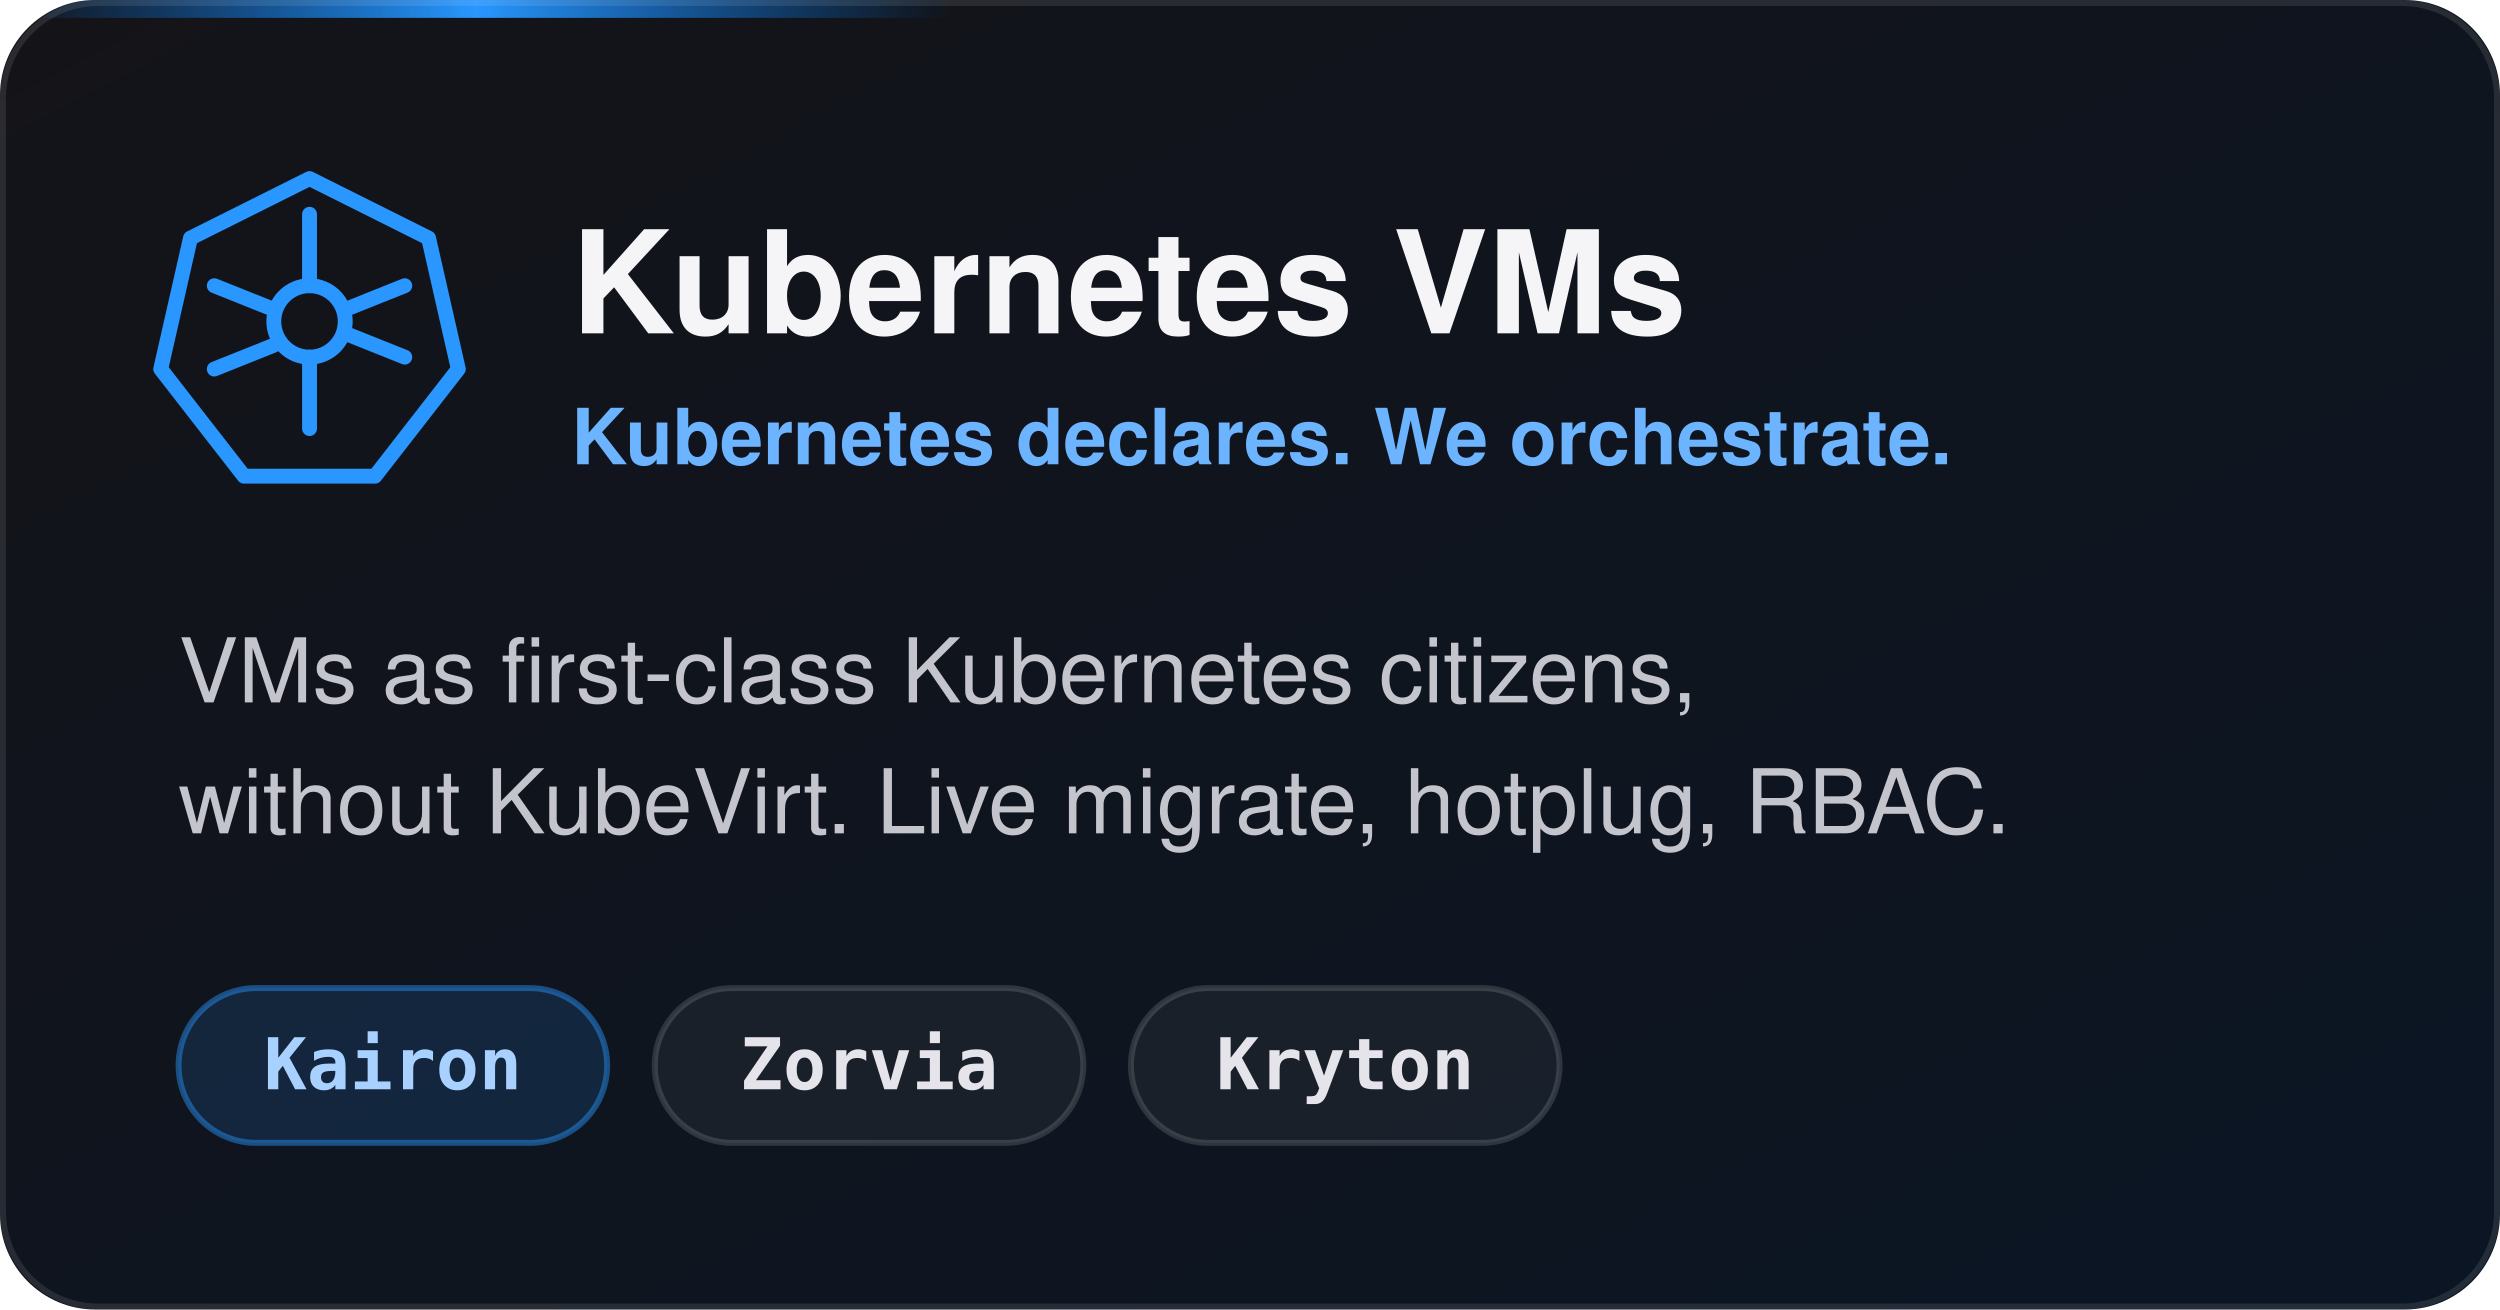
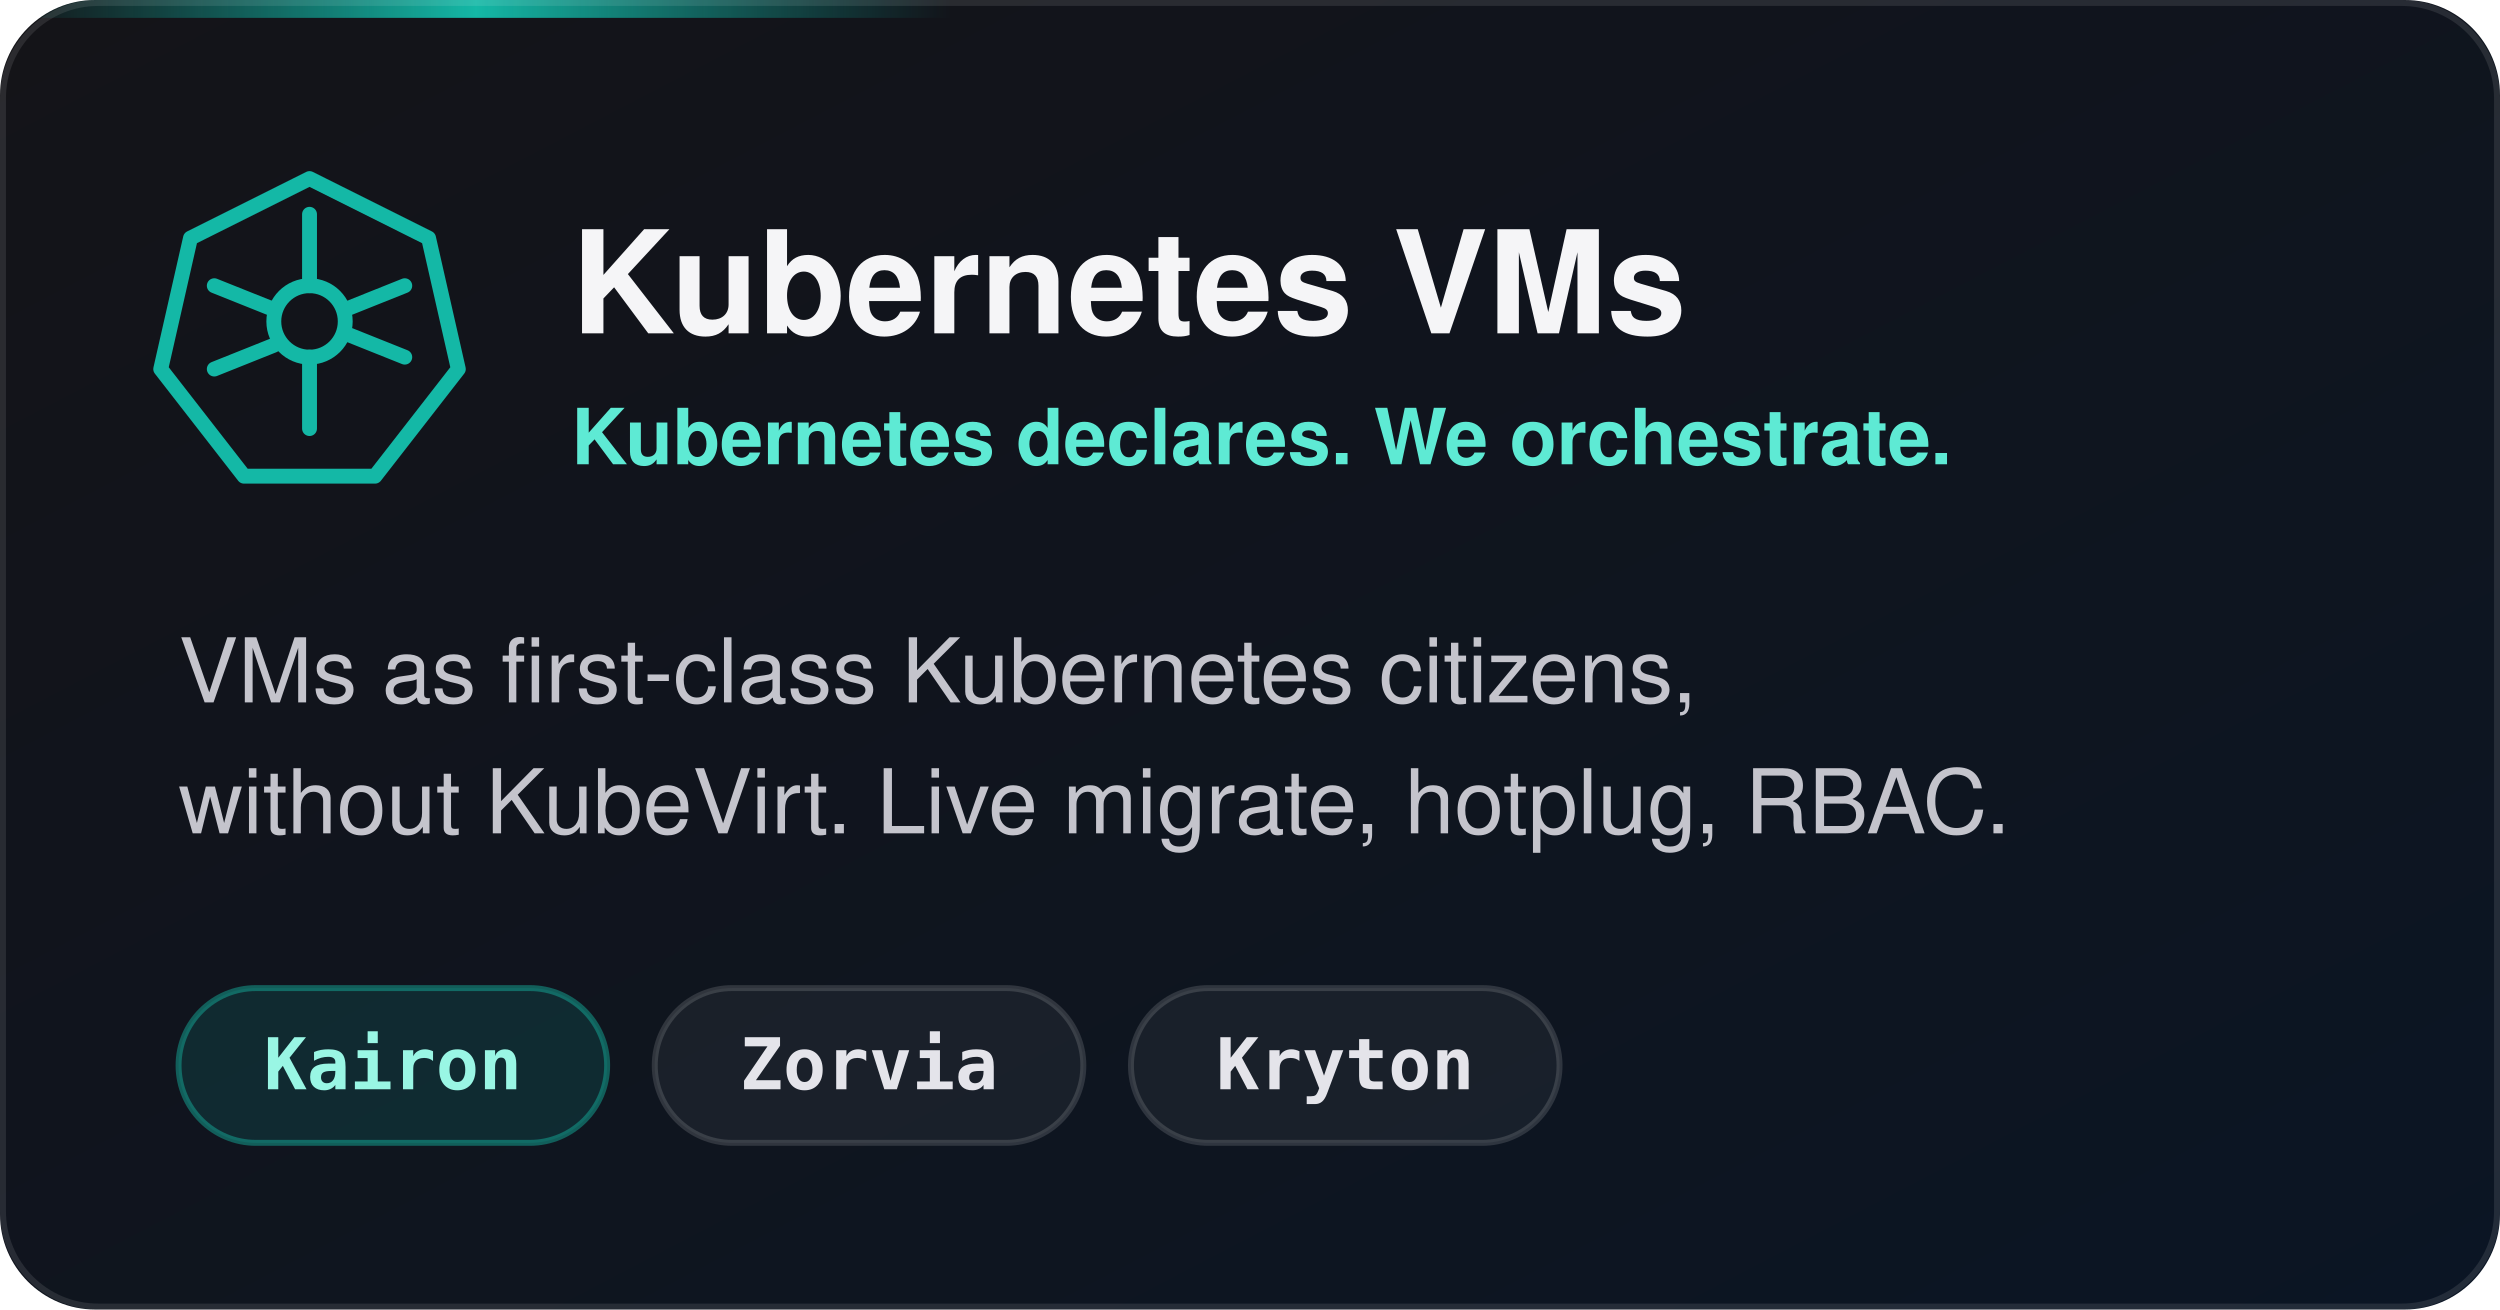
<svg xmlns="http://www.w3.org/2000/svg" width="420" height="220" viewBox="0 0 420 220" role="img" aria-label="Kubernetes VMs: VMs as Kubernetes citizens without KubeVirt. Kairon, Zorvia, Kryton.">
  <style>
    .t { font-family: system-ui,-apple-system,"Segoe UI",Helvetica,Arial,sans-serif; }
    .m { font-family: ui-monospace,SFMono-Regular,Menlo,Consolas,monospace; }
    .bar { animation: sweep 4s ease-in-out infinite; animation-delay: .6s; }
    @keyframes sweep { 0% { transform: translateX(-160px); } 100% { transform: translateX(420px); } }
    .ic { animation: spin 18s linear infinite; transform-origin: 52px 54px; }
    @keyframes spin { to { transform: rotate(360deg); } }
  </style>
  <defs>
    <linearGradient id="bg" x1="0" y1="0" x2="1" y2="1">
      <stop stop-color="#141418" />
      <stop offset="1" stop-color="#0b1524" />
    </linearGradient>
    <linearGradient id="sh" x1="0" y1="0" x2="1" y2="0">
-       <stop stop-color="#0071e3" stop-opacity="0" />
-       <stop offset=".5" stop-color="#2997ff" />
-       <stop offset="1" stop-color="#0071e3" stop-opacity="0" />
+       <stop stop-color="#0d9488" stop-opacity="0" />
+       <stop offset=".5" stop-color="#14b8a6" />
+       <stop offset="1" stop-color="#0d9488" stop-opacity="0" />
    </linearGradient>
    <clipPath id="c">
      <rect width="420" height="220" rx="16" />
    </clipPath>
  </defs>
  <g clip-path="url(#c)">
    <rect width="420" height="220" fill="url(#bg)" />
    <rect class="bar" width="160" height="3" fill="url(#sh)" />
  </g>
  <rect x=".5" y=".5" width="419" height="219" rx="16" fill="none" stroke="rgba(255,255,255,.1)" />
-   <g class="ic" fill="none" stroke="#2997ff" stroke-width="2.5" stroke-linejoin="round" stroke-linecap="round">
+   <g class="ic" fill="none" stroke="#14b8a6" stroke-width="2.5" stroke-linejoin="round" stroke-linecap="round">
    <path d="M52 30l20 10 5 22-14 18H41L27 62l5-22z" />
    <circle cx="52" cy="54" r="6" />
    <path d="M52 36v12M52 60v12M36 48l10 4M58 56l10 4M36 62l10-4M58 52l10-4" />
  </g>
  <text class="t" x="96" y="56" fill="#f5f5f7" font-size="24" font-weight="800">Kubernetes VMs</text>
-   <text class="t" x="96" y="78" fill="#6cb4ff" font-size="13" font-weight="600">Kubernetes declares. We orchestrate.</text>
+   <text class="t" x="96" y="78" fill="#5eead4" font-size="13" font-weight="600">Kubernetes declares. We orchestrate.</text>
  <text class="t" x="30" y="118" fill="#c4c4cc" font-size="15">VMs as first-class Kubernetes citizens,</text>
  <text class="t" x="30" y="140" fill="#c4c4cc" font-size="15">without KubeVirt. Live migrate, hotplug, RBAC.</text>
  <g class="m" font-size="12" font-weight="600">
-     <rect x="30" y="166" width="72" height="26" rx="13" fill="rgba(41,151,255,.14)" stroke="rgba(41,151,255,.45)" />
-     <text x="66" y="183" fill="#a8d1ff" text-anchor="middle">Kairon</text>
+     <rect x="30" y="166" width="72" height="26" rx="13" fill="rgba(20,184,166,.14)" stroke="rgba(20,184,166,.45)" />
+     <text x="66" y="183" fill="#99f6e4" text-anchor="middle">Kairon</text>
    <rect x="110" y="166" width="72" height="26" rx="13" fill="rgba(255,255,255,.05)" stroke="rgba(255,255,255,.14)" />
    <text x="146" y="183" fill="#e4e4ea" text-anchor="middle">Zorvia</text>
    <rect x="190" y="166" width="72" height="26" rx="13" fill="rgba(255,255,255,.05)" stroke="rgba(255,255,255,.14)" />
    <text x="226" y="183" fill="#e4e4ea" text-anchor="middle">Kryton</text>
  </g>
</svg>
